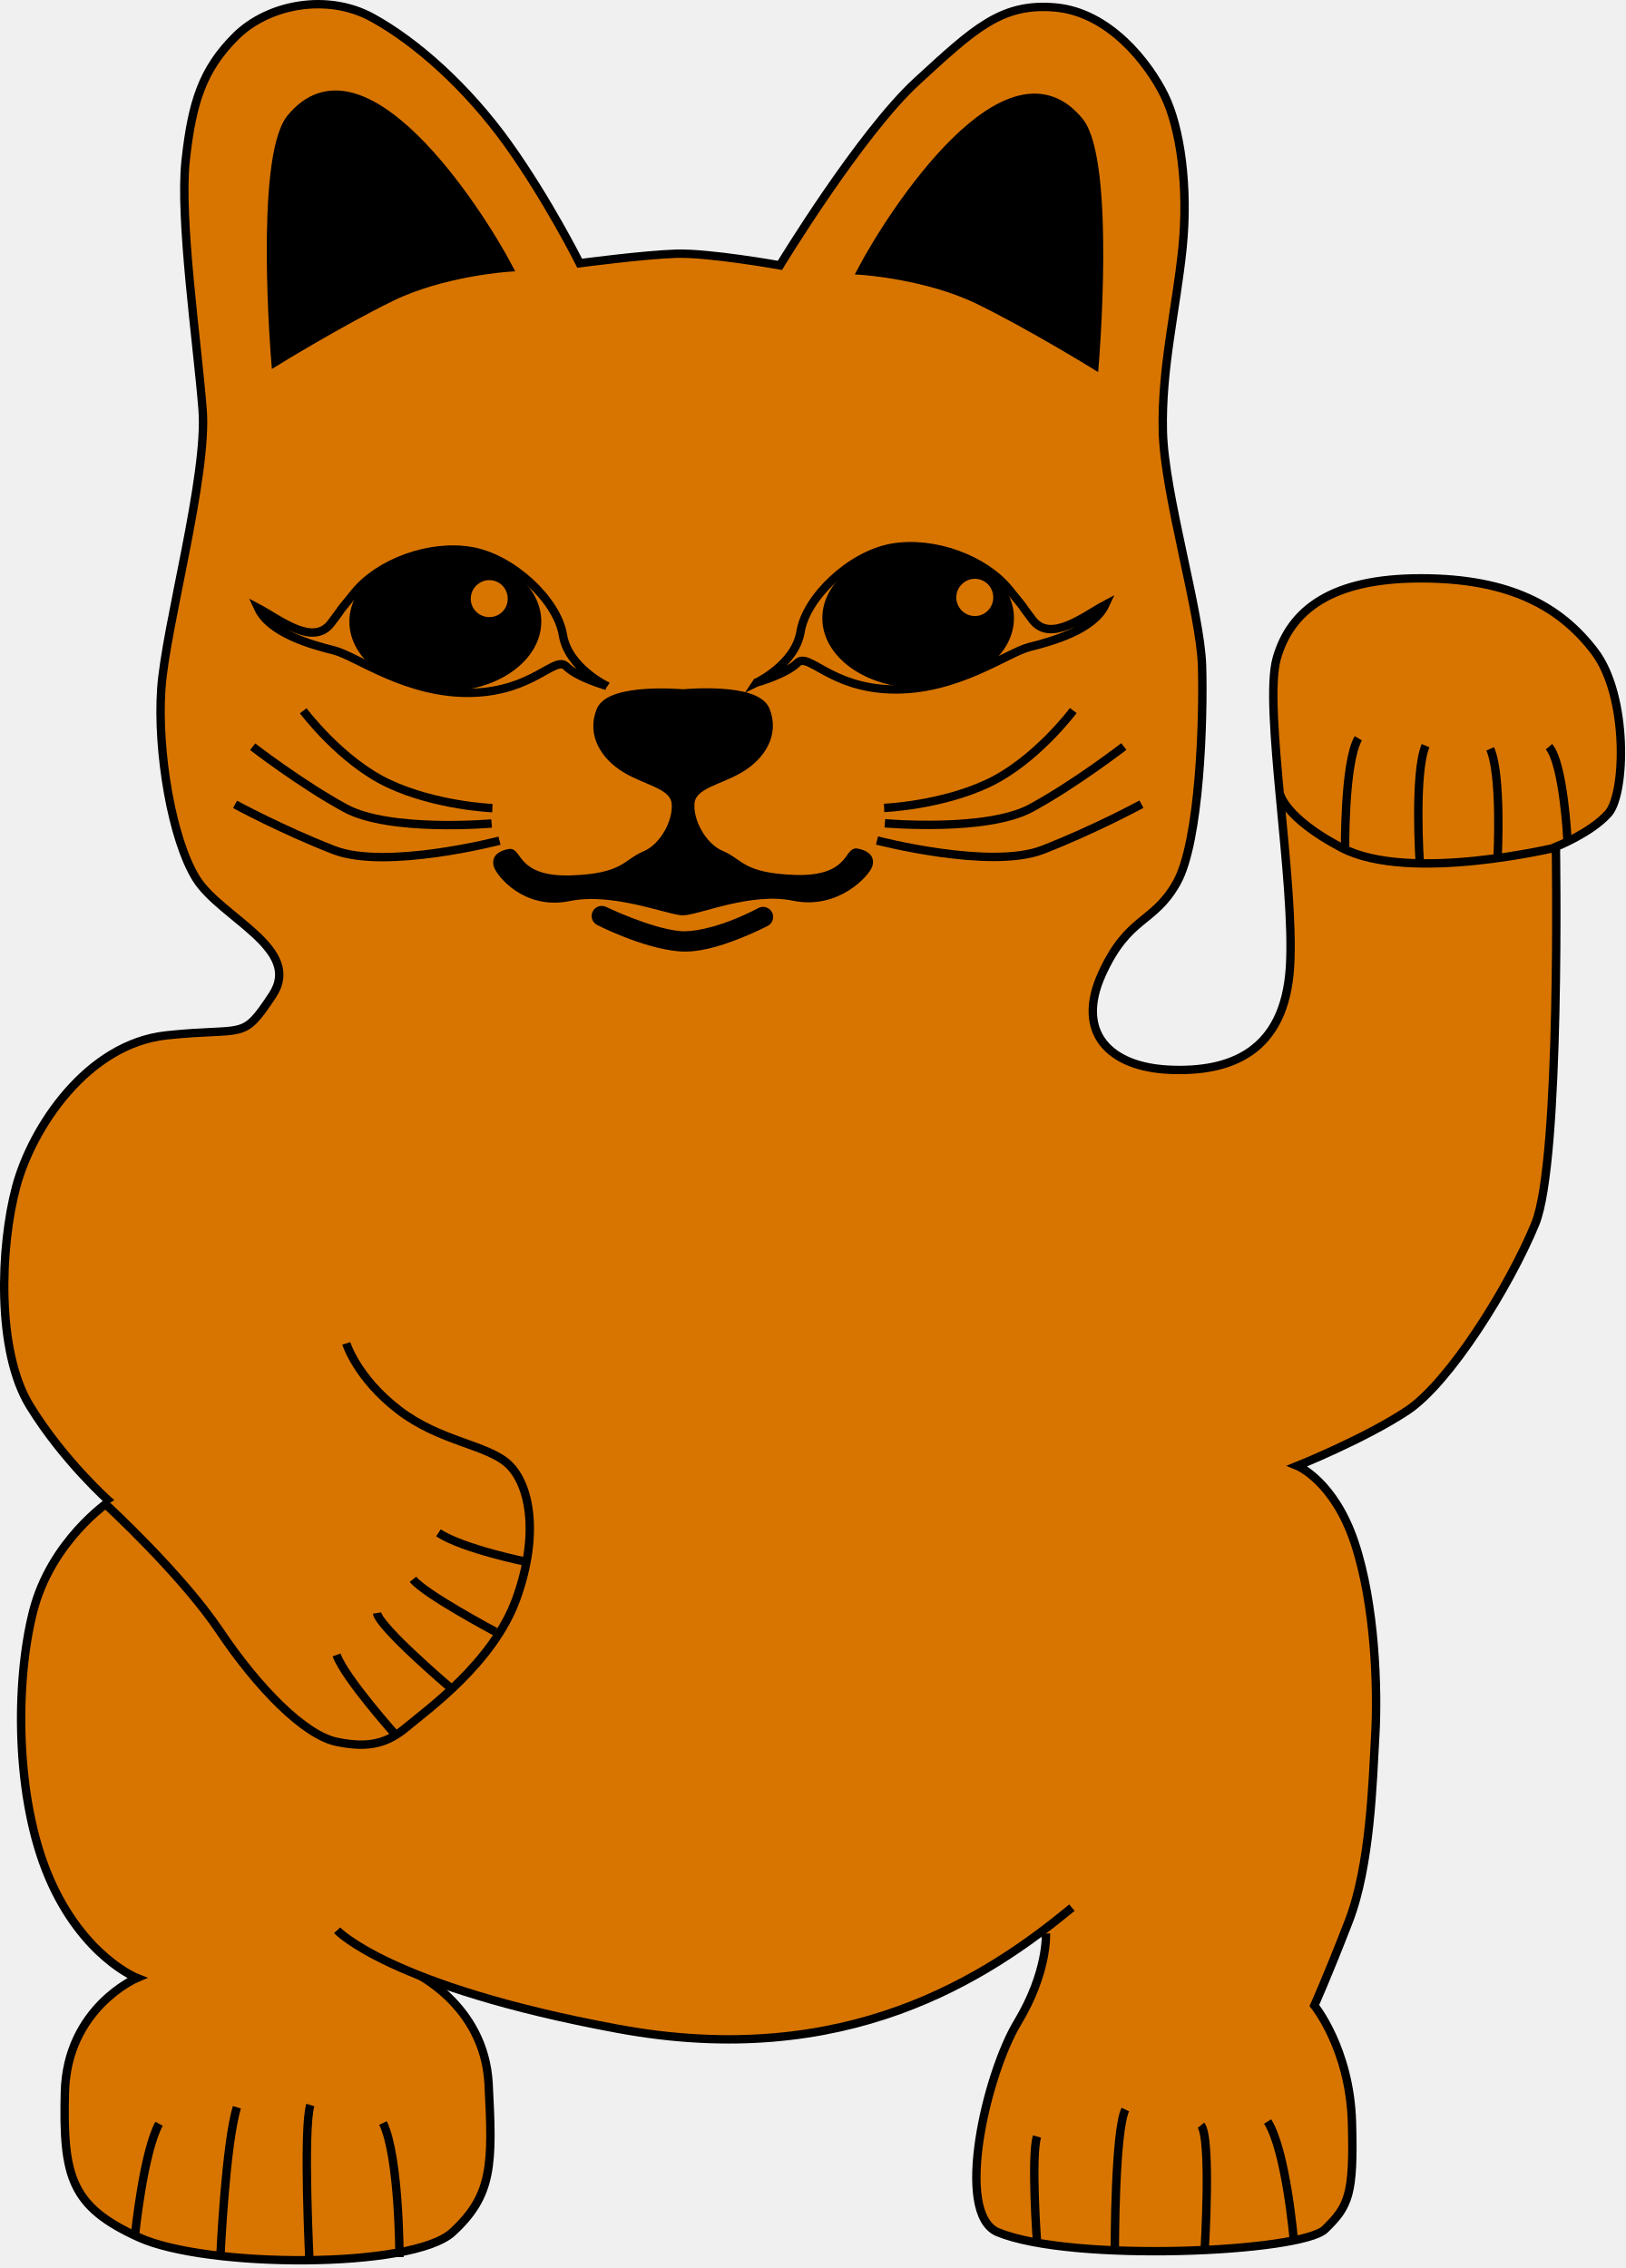
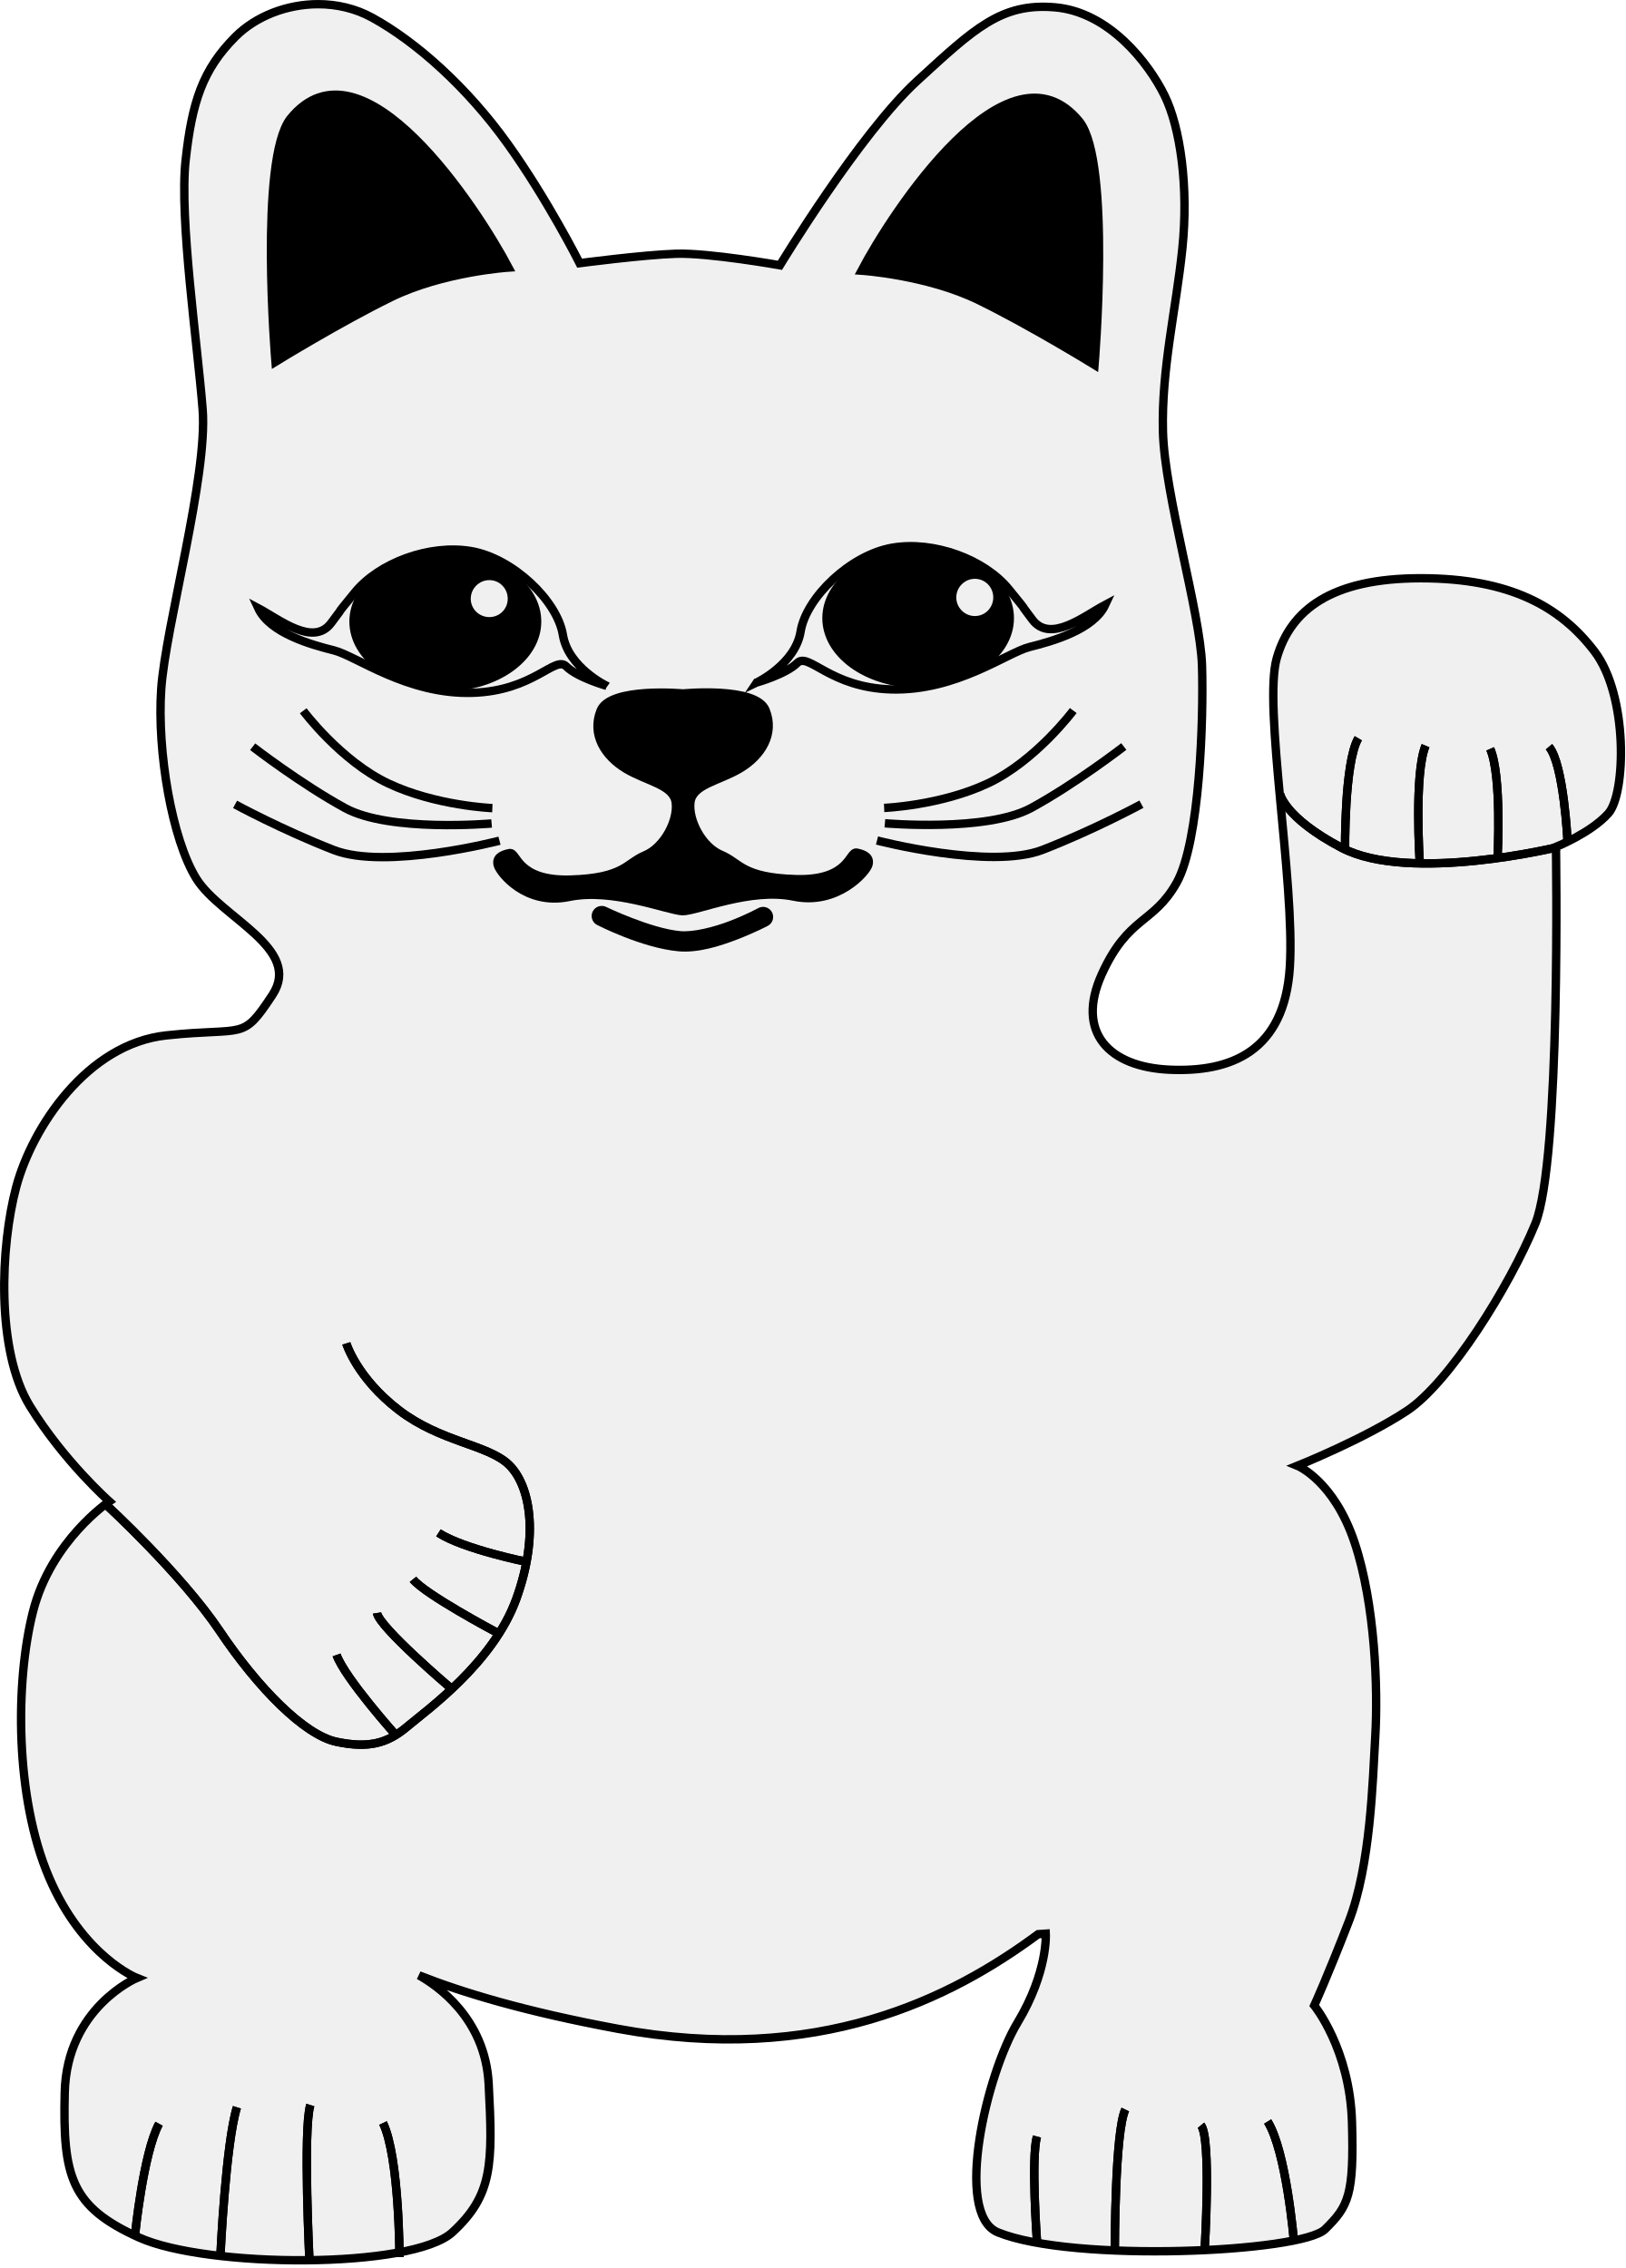
<svg xmlns="http://www.w3.org/2000/svg" width="193.711" height="270.392" id="svg2" version="1.1">
  <defs id="defs4" />
  <g id="layer1" transform="translate(-268.5428,-353.899)">
-     <g id="g3959" style="fill:#d87500;fill-opacity:1">
-       <path id="path3768" d="m 317.693,588.955 c 0,0 8.586,3.788 9.091,13.385 0.505,9.596 0.505,13.258 -4.293,17.678 -4.798,4.419 -29.294,4.293 -37.376,0.631 -8.081,-3.662 -9.091,-7.197 -8.839,-17.299 0.253,-10.102 8.586,-13.637 8.586,-13.637 0,0 -6.44,-2.525 -10.48,-11.996 -4.041,-9.47 -4.041,-23.233 -1.894,-31.694 2.147,-8.46 9.091,-13.132 9.091,-13.132 0,0 -5.43,-4.798 -9.47,-11.364 -4.041,-6.566 -3.536,-19.067 -1.641,-26.138 1.894,-7.071 8.46,-17.046 17.93,-18.056 9.47,-1.01 8.965,0.758 12.627,-4.798 3.662,-5.556 -6.187,-9.218 -9.091,-13.89 -2.904,-4.672 -4.672,-15.152 -4.167,-22.602 0.505,-7.45 5.556,-25.38 4.924,-33.335 -0.631,-7.955 -2.778,-22.728 -2.02,-29.673 0.758,-6.945 2.02,-10.859 5.935,-14.773 3.914,-3.914 10.985,-5.177 16.289,-2.273 5.303,2.904 11.364,8.334 16.162,15.026 4.798,6.692 8.586,14.268 8.586,14.268 0,0 7.576,-1.01 11.49,-1.136 3.914,-0.126 12.374,1.389 12.374,1.389 0,0 9.533,-15.72 16.352,-21.971 6.819,-6.25 10.038,-9.344 16.478,-8.776 6.44,0.568 11.112,6.629 13.006,10.48 1.894,3.851 2.904,10.922 2.147,18.246 -0.758,7.324 -2.525,14.332 -2.336,21.845 0.189,7.513 4.483,21.592 4.672,27.905 0.189,6.313 -0.253,20.961 -3.03,25.885 -2.778,4.924 -5.745,3.914 -8.902,10.859 -3.157,6.945 0.821,11.112 8.081,11.427 7.26,0.316 13.7,-2.147 14.332,-12.248 0.631,-10.102 -3.22,-31.062 -1.578,-36.807 1.641,-5.745 6.503,-9.533 17.173,-9.533 10.67,0 16.668,3.409 20.708,8.713 4.041,5.303 3.725,16.983 1.641,19.319 -2.083,2.336 -6.25,3.977 -6.25,3.977 0,0 0.631,37.439 -2.462,44.952 -3.094,7.513 -10.228,18.94 -15.279,22.286 -5.051,3.346 -13.069,6.566 -13.069,6.566 0,0 4.356,1.768 6.819,9.155 2.462,7.387 2.778,17.488 2.462,22.981 -0.316,5.493 -0.568,15.468 -3.157,22.16 -2.589,6.692 -4.104,10.038 -4.104,10.038 0,0 4.23,5.177 4.483,13.89 0.253,8.713 -0.393,10.032 -3.205,12.782 -2.812,2.75 -30.102,4.026 -39.032,0.35 -5.24,-2.273 -1.296,-18.905 2.365,-24.976 3.661,-6.071 3.393,-10.625 3.393,-10.625" style="fill:#d87500;stroke:#000000;stroke-width:1px;stroke-linecap:butt;stroke-linejoin:miter;stroke-opacity:1;fill-opacity:1" />
-       <path id="path3791" d="m 421.104,448.5 c 0,0 0.482,2.855 7.361,6.472 8.108,4.263 25.914,-0.115 25.914,-0.115" style="fill:#d87500;stroke:#000000;stroke-width:1px;stroke-linecap:butt;stroke-linejoin:miter;stroke-opacity:1;fill-opacity:1" />
-       <path id="path3793" d="m 428.873,455.425 c 0,0 -0.126,-10.607 1.578,-13.511" style="fill:#d87500;stroke:#000000;stroke-width:1px;stroke-linecap:butt;stroke-linejoin:miter;stroke-opacity:1;fill-opacity:1" />
-       <path id="path3795" d="m 437.775,456.751 c 0,0 -0.694,-10.67 0.694,-13.953" style="fill:#d87500;stroke:#000000;stroke-width:1px;stroke-linecap:butt;stroke-linejoin:miter;stroke-opacity:1;fill-opacity:1" />
-       <path id="path3797" d="m 447.056,455.993 c 0,0 0.505,-9.66 -0.884,-12.816" style="fill:#d87500;stroke:#000000;stroke-width:1px;stroke-linecap:butt;stroke-linejoin:miter;stroke-opacity:1;fill-opacity:1" />
-       <path id="path3799" d="m 455.389,454.162 c 0,0 -0.442,-9.155 -2.21,-11.238" style="fill:#d87500;stroke:#000000;stroke-width:1px;stroke-linecap:butt;stroke-linejoin:miter;stroke-opacity:1;fill-opacity:1" />
-       <path id="path3801" d="m 281.25,533.344 c 0,0 8.929,8.214 13.482,15 4.554,6.786 10.089,12.411 13.929,13.214 3.839,0.804 6.071,0.179 8.393,-1.786 2.321,-1.964 10.268,-7.589 13.036,-15.268 2.768,-7.679 1.607,-13.571 -0.893,-15.982 -2.5,-2.411 -8.125,-2.679 -13.125,-6.518 -5,-3.839 -6.25,-7.946 -6.25,-7.946" style="fill:#d87500;stroke:#000000;stroke-width:1px;stroke-linecap:butt;stroke-linejoin:miter;stroke-opacity:1;fill-opacity:1" />
-       <path id="path3803" d="m 331.429,540.13 c 0,0 -7.589,-1.518 -10.625,-3.482" style="fill:#d87500;stroke:#000000;stroke-width:1px;stroke-linecap:butt;stroke-linejoin:miter;stroke-opacity:1;fill-opacity:1" />
-       <path id="path3805" d="m 327.589,548.434 c 0,0 -8.393,-4.464 -9.821,-6.25" style="fill:#d87500;stroke:#000000;stroke-width:1px;stroke-linecap:butt;stroke-linejoin:miter;stroke-opacity:1;fill-opacity:1" />
-       <path id="path3807" d="m 322.143,555.041 c 0,0 -8.393,-7.143 -8.661,-8.839" style="fill:#d87500;stroke:#000000;stroke-width:1px;stroke-linecap:butt;stroke-linejoin:miter;stroke-opacity:1;fill-opacity:1" />
-       <path id="path3809" d="m 315.804,560.844 c 0,0 -6.161,-6.875 -7.143,-9.643" style="fill:#d87500;stroke:#000000;stroke-width:1px;stroke-linecap:butt;stroke-linejoin:miter;stroke-opacity:1;fill-opacity:1" />
-       <path id="path3811" d="m 308.728,584.03 c 0,0 6.187,6.692 33.461,11.743 27.188,5.035 44.025,-6.108 54.127,-14.442" style="fill:#d87500;stroke:#000000;stroke-width:1px;stroke-linecap:butt;stroke-linejoin:miter;stroke-opacity:1;fill-opacity:1" />
-       <path id="path3921" d="m 422.768,621.023 c 0,0 -0.893,-10.625 -3.125,-14.196" style="fill:#d87500;stroke:#000000;stroke-width:1px;stroke-linecap:butt;stroke-linejoin:miter;stroke-opacity:1;fill-opacity:1" />
-       <path id="path3923" d="m 412.143,622.005 c 0,0 0.804,-13.214 -0.446,-14.732" style="fill:#d87500;stroke:#000000;stroke-width:1px;stroke-linecap:butt;stroke-linejoin:miter;stroke-opacity:1;fill-opacity:1" />
-       <path id="path3925" d="m 401.429,621.916 c 0,0 0,-13.929 1.25,-16.518" style="fill:#d87500;stroke:#000000;stroke-width:1px;stroke-linecap:butt;stroke-linejoin:miter;stroke-opacity:1;fill-opacity:1" />
-       <path id="path3927" d="m 392.143,621.023 c 0,0 -0.714,-9.821 0,-12.411" style="fill:#d87500;stroke:#000000;stroke-width:1px;stroke-linecap:butt;stroke-linejoin:miter;stroke-opacity:1;fill-opacity:1" />
-       <path id="path3929" d="m 316.161,622.987 c 0,0 0,-11.875 -1.964,-15.982" style="fill:#d87500;stroke:#000000;stroke-width:1px;stroke-linecap:butt;stroke-linejoin:miter;stroke-opacity:1;fill-opacity:1" />
-       <path id="path3931" d="m 305.446,623.791 c 0,0 -0.804,-16.071 0.089,-18.929" style="fill:#d87500;stroke:#000000;stroke-width:1px;stroke-linecap:butt;stroke-linejoin:miter;stroke-opacity:1;fill-opacity:1" />
-       <path id="path3933" d="m 294.821,622.719 c 0,0 0.625,-13.304 1.964,-17.589" style="fill:#d87500;stroke:#000000;stroke-width:1px;stroke-linecap:butt;stroke-linejoin:miter;stroke-opacity:1;fill-opacity:1" />
-       <path id="path3935" d="m 284.643,620.309 c 0,0 0.982,-9.732 2.857,-13.214" style="fill:#d87500;stroke:#000000;stroke-width:1px;stroke-linecap:butt;stroke-linejoin:miter;stroke-opacity:1;fill-opacity:1" />
+     <path style="fill:#ffffff;fill-opacity:1" d="m 257.949,345.993 0,293.969 231.812,0 0,-293.969 -231.812,0 z m 48.5,8.406 c 2.226,-0.003 4.449,0.505 6.438,1.594 5.303,2.904 11.358,8.339 16.156,15.031 4.798,6.692 8.594,14.25 8.594,14.25 0,0 7.586,-0.999 11.5,-1.125 3.914,-0.126 12.375,1.375 12.375,1.375 0,0 9.525,-15.718 16.344,-21.969 6.819,-6.25 10.029,-9.349 16.469,-8.781 6.44,0.568 11.137,6.649 13.031,10.5 1.894,3.851 2.883,10.926 2.125,18.25 -0.758,7.324 -2.502,14.331 -2.312,21.844 0.189,7.513 4.467,21.593 4.656,27.906 0.189,6.313 -0.253,20.951 -3.031,25.875 -2.778,4.924 -5.75,3.93 -8.906,10.875 -3.157,6.945 0.833,11.091 8.094,11.406 7.26,0.316 13.681,-2.148 14.312,-12.25 0.631,-10.102 -3.204,-31.067 -1.562,-36.812 1.641,-5.745 6.487,-9.531 17.156,-9.531 10.67,0 16.678,3.415 20.719,8.719 4.041,5.303 3.74,16.977 1.656,19.312 -2.083,2.336 -6.25,4 -6.25,4 0,0 0.625,37.424 -2.469,44.938 -3.094,7.513 -10.23,18.935 -15.281,22.281 -5.051,3.346 -13.062,6.562 -13.062,6.562 0,0 4.35,1.77 6.812,9.156 2.463,7.387 2.784,17.507 2.469,23 -0.316,5.493 -0.568,15.464 -3.156,22.156 -2.589,6.692 -4.125,10.031 -4.125,10.031 0,0 4.247,5.194 4.5,13.906 0.253,8.713 -0.407,10.031 -3.219,12.781 -2.812,2.75 -30.101,4.019 -39.031,0.344 -5.24,-2.273 -1.286,-18.897 2.375,-24.969 3.661,-6.071 3.375,-10.625 3.375,-10.625 l -0.906,0.062 c -10.36,7.668 -26.233,15.7 -50.094,11.281 -11.043,-2.045 -18.601,-4.345 -23.719,-6.375 2.08,1.162 7.897,5.051 8.312,12.938 0.505,9.596 0.486,13.268 -4.312,17.688 -4.798,4.419 -29.294,4.287 -37.375,0.625 -8.081,-3.662 -9.096,-7.211 -8.844,-17.312 0.253,-10.102 8.594,-13.625 8.594,-13.625 0,0 -6.428,-2.53 -10.469,-12 -4.041,-9.47 -4.053,-23.227 -1.906,-31.688 2.147,-8.46 9.094,-13.125 9.094,-13.125 0,0 -5.428,-4.809 -9.469,-11.375 -4.041,-6.566 -3.519,-19.054 -1.625,-26.125 1.894,-7.071 8.436,-17.052 17.906,-18.062 9.47,-1.01 8.963,0.743 12.625,-4.812 3.662,-5.556 -6.158,-9.203 -9.062,-13.875 -2.904,-4.672 -4.693,-15.144 -4.188,-22.594 0.505,-7.45 5.569,-25.389 4.938,-33.344 -0.631,-7.955 -2.789,-22.743 -2.031,-29.688 0.758,-6.945 2.023,-10.836 5.938,-14.75 2.446,-2.446 6.133,-3.87 9.844,-3.875 z" id="rect3926" />
+     <g id="g3959" style="color:#000000;fill:#d87500;fill-opacity:0;fill-rule:nonzero;stroke:#000000;stroke-width:1px;stroke-linecap:butt;stroke-linejoin:miter;stroke-miterlimit:4;stroke-opacity:1;stroke-dasharray:none;stroke-dashoffset:0;marker:none;visibility:visible;display:inline;overflow:visible;enable-background:accumulate">
+       <path style="color:#000000;fill:#d87500;fill-opacity:0;fill-rule:nonzero;stroke:#000000;stroke-width:1px;stroke-linecap:butt;stroke-linejoin:miter;stroke-miterlimit:4;stroke-opacity:1;stroke-dasharray:none;stroke-dashoffset:0;marker:none;visibility:visible;display:inline;overflow:visible;enable-background:accumulate" d="m 37.906,0.5 c -3.71,0.005 -7.397,1.429 -9.844,3.875 -3.914,3.914 -5.18,7.805 -5.938,14.75 -0.758,6.945 1.4,21.733 2.031,29.688 0.631,7.955 -4.432,25.894 -4.938,33.344 -0.505,7.45 1.283,17.922 4.188,22.594 2.904,4.672 12.724,8.319 9.062,13.875 -3.662,5.556 -3.155,3.802 -12.625,4.812 -9.47,1.01 -16.012,10.991 -17.906,18.062 -1.894,7.071 -2.416,19.559 1.625,26.125 4.041,6.566 9.469,11.375 9.469,11.375 0,0 -6.947,4.665 -9.094,13.125 -2.147,8.46 -2.134,22.217 1.906,31.688 4.041,9.47 10.469,12 10.469,12 0,0 -8.341,3.523 -8.594,13.625 -0.253,10.102 0.763,13.651 8.844,17.312 8.081,3.662 32.577,3.794 37.375,-0.625 4.798,-4.419 4.818,-8.091 4.312,-17.688 -0.415,-7.886 -6.233,-11.775 -8.312,-12.938 5.118,2.03 12.676,4.33 23.719,6.375 23.86,4.419 39.734,-3.614 50.094,-11.281 l 0.906,-0.062 c 0,0 0.286,4.554 -3.375,10.625 -3.661,6.071 -7.615,22.696 -2.375,24.969 8.93,3.676 36.22,2.406 39.031,-0.344 2.812,-2.75 3.471,-4.069 3.219,-12.781 -0.253,-8.713 -4.5,-13.906 -4.5,-13.906 0,0 1.536,-3.339 4.125,-10.031 2.589,-6.692 2.841,-16.664 3.156,-22.156 0.316,-5.493 -0.006,-15.613 -2.469,-23 -2.462,-7.387 -6.812,-9.156 -6.812,-9.156 0,0 8.012,-3.216 13.062,-6.562 5.051,-3.346 12.188,-14.768 15.281,-22.281 3.094,-7.513 2.469,-44.938 2.469,-44.938 0,0 4.167,-1.664 6.25,-4 2.083,-2.336 2.384,-14.009 -1.656,-19.312 -4.041,-5.303 -10.049,-8.719 -20.719,-8.719 -10.67,0 -15.515,3.786 -17.156,9.531 -1.641,5.745 2.194,26.711 1.562,36.812 -0.631,10.102 -7.052,12.566 -14.312,12.25 -7.26,-0.316 -11.25,-4.461 -8.094,-11.406 3.157,-6.945 6.128,-5.951 8.906,-10.875 2.778,-4.924 3.221,-19.562 3.031,-25.875 -0.189,-6.313 -4.467,-20.393 -4.656,-27.906 -0.189,-7.513 1.555,-14.52 2.312,-21.844 0.758,-7.324 -0.231,-14.399 -2.125,-18.25 -1.894,-3.851 -6.592,-9.932 -13.031,-10.5 -6.44,-0.568 -9.65,2.531 -16.469,8.781 -6.819,6.25 -16.344,21.969 -16.344,21.969 0,0 -8.461,-1.501 -12.375,-1.375 -3.914,0.126 -11.5,1.125 -11.5,1.125 0,0 -3.796,-7.558 -8.594,-14.25 C 55.702,10.433 49.647,4.998 44.344,2.094 42.355,1.005 40.132,0.497 37.906,0.5 z" transform="translate(268.5428,353.899)" id="path3768" />
+       <path id="path3791" d="m 421.104,448.5 c 0,0 0.482,2.855 7.361,6.472 8.108,4.263 25.914,-0.115 25.914,-0.115" style="color:#000000;fill:#d87500;fill-opacity:0;fill-rule:nonzero;stroke:#000000;stroke-width:1px;stroke-linecap:butt;stroke-linejoin:miter;stroke-miterlimit:4;stroke-opacity:1;stroke-dasharray:none;stroke-dashoffset:0;marker:none;visibility:visible;display:inline;overflow:visible;enable-background:accumulate" />
+       <path id="path3793" d="m 428.873,455.425 c 0,0 -0.126,-10.607 1.578,-13.511" style="color:#000000;fill:#d87500;fill-opacity:0;fill-rule:nonzero;stroke:#000000;stroke-width:1px;stroke-linecap:butt;stroke-linejoin:miter;stroke-miterlimit:4;stroke-opacity:1;stroke-dasharray:none;stroke-dashoffset:0;marker:none;visibility:visible;display:inline;overflow:visible;enable-background:accumulate" />
+       <path id="path3795" d="m 437.775,456.751 c 0,0 -0.694,-10.67 0.694,-13.953" style="color:#000000;fill:#d87500;fill-opacity:0;fill-rule:nonzero;stroke:#000000;stroke-width:1px;stroke-linecap:butt;stroke-linejoin:miter;stroke-miterlimit:4;stroke-opacity:1;stroke-dasharray:none;stroke-dashoffset:0;marker:none;visibility:visible;display:inline;overflow:visible;enable-background:accumulate" />
+       <path id="path3797" d="m 447.056,455.993 c 0,0 0.505,-9.66 -0.884,-12.816" style="color:#000000;fill:#d87500;fill-opacity:0;fill-rule:nonzero;stroke:#000000;stroke-width:1px;stroke-linecap:butt;stroke-linejoin:miter;stroke-miterlimit:4;stroke-opacity:1;stroke-dasharray:none;stroke-dashoffset:0;marker:none;visibility:visible;display:inline;overflow:visible;enable-background:accumulate" />
+       <path id="path3799" d="m 455.389,454.162 c 0,0 -0.442,-9.155 -2.21,-11.238" style="color:#000000;fill:#d87500;fill-opacity:0;fill-rule:nonzero;stroke:#000000;stroke-width:1px;stroke-linecap:butt;stroke-linejoin:miter;stroke-miterlimit:4;stroke-opacity:1;stroke-dasharray:none;stroke-dashoffset:0;marker:none;visibility:visible;display:inline;overflow:visible;enable-background:accumulate" />
+       <path id="path3801" d="m 281.25,533.344 c 0,0 8.929,8.214 13.482,15 4.554,6.786 10.089,12.411 13.929,13.214 3.839,0.804 6.071,0.179 8.393,-1.786 2.321,-1.964 10.268,-7.589 13.036,-15.268 2.768,-7.679 1.607,-13.571 -0.893,-15.982 -2.5,-2.411 -8.125,-2.679 -13.125,-6.518 -5,-3.839 -6.25,-7.946 -6.25,-7.946" style="color:#000000;fill:#d87500;fill-opacity:0;fill-rule:nonzero;stroke:#000000;stroke-width:1px;stroke-linecap:butt;stroke-linejoin:miter;stroke-miterlimit:4;stroke-opacity:1;stroke-dasharray:none;stroke-dashoffset:0;marker:none;visibility:visible;display:inline;overflow:visible;enable-background:accumulate" />
+       <path id="path3803" d="m 331.429,540.13 c 0,0 -7.589,-1.518 -10.625,-3.482" style="color:#000000;fill:#d87500;fill-opacity:0;fill-rule:nonzero;stroke:#000000;stroke-width:1px;stroke-linecap:butt;stroke-linejoin:miter;stroke-miterlimit:4;stroke-opacity:1;stroke-dasharray:none;stroke-dashoffset:0;marker:none;visibility:visible;display:inline;overflow:visible;enable-background:accumulate" />
+       <path id="path3805" d="m 327.589,548.434 c 0,0 -8.393,-4.464 -9.821,-6.25" style="color:#000000;fill:#d87500;fill-opacity:0;fill-rule:nonzero;stroke:#000000;stroke-width:1px;stroke-linecap:butt;stroke-linejoin:miter;stroke-miterlimit:4;stroke-opacity:1;stroke-dasharray:none;stroke-dashoffset:0;marker:none;visibility:visible;display:inline;overflow:visible;enable-background:accumulate" />
+       <path id="path3807" d="m 322.143,555.041 c 0,0 -8.393,-7.143 -8.661,-8.839" style="color:#000000;fill:#d87500;fill-opacity:0;fill-rule:nonzero;stroke:#000000;stroke-width:1px;stroke-linecap:butt;stroke-linejoin:miter;stroke-miterlimit:4;stroke-opacity:1;stroke-dasharray:none;stroke-dashoffset:0;marker:none;visibility:visible;display:inline;overflow:visible;enable-background:accumulate" />
+       <path id="path3809" d="m 315.804,560.844 c 0,0 -6.161,-6.875 -7.143,-9.643" style="color:#000000;fill:#d87500;fill-opacity:0;fill-rule:nonzero;stroke:#000000;stroke-width:1px;stroke-linecap:butt;stroke-linejoin:miter;stroke-miterlimit:4;stroke-opacity:1;stroke-dasharray:none;stroke-dashoffset:0;marker:none;visibility:visible;display:inline;overflow:visible;enable-background:accumulate" />
+       <path id="path3921" d="m 422.768,621.023 c 0,0 -0.893,-10.625 -3.125,-14.196" style="color:#000000;fill:#d87500;fill-opacity:0;fill-rule:nonzero;stroke:#000000;stroke-width:1px;stroke-linecap:butt;stroke-linejoin:miter;stroke-miterlimit:4;stroke-opacity:1;stroke-dasharray:none;stroke-dashoffset:0;marker:none;visibility:visible;display:inline;overflow:visible;enable-background:accumulate" />
+       <path id="path3923" d="m 412.143,622.005 c 0,0 0.804,-13.214 -0.446,-14.732" style="color:#000000;fill:#d87500;fill-opacity:0;fill-rule:nonzero;stroke:#000000;stroke-width:1px;stroke-linecap:butt;stroke-linejoin:miter;stroke-miterlimit:4;stroke-opacity:1;stroke-dasharray:none;stroke-dashoffset:0;marker:none;visibility:visible;display:inline;overflow:visible;enable-background:accumulate" />
+       <path id="path3925" d="m 401.429,621.916 c 0,0 0,-13.929 1.25,-16.518" style="color:#000000;fill:#d87500;fill-opacity:0;fill-rule:nonzero;stroke:#000000;stroke-width:1px;stroke-linecap:butt;stroke-linejoin:miter;stroke-miterlimit:4;stroke-opacity:1;stroke-dasharray:none;stroke-dashoffset:0;marker:none;visibility:visible;display:inline;overflow:visible;enable-background:accumulate" />
+       <path id="path3927" d="m 392.143,621.023 c 0,0 -0.714,-9.821 0,-12.411" style="color:#000000;fill:#d87500;fill-opacity:0;fill-rule:nonzero;stroke:#000000;stroke-width:1px;stroke-linecap:butt;stroke-linejoin:miter;stroke-miterlimit:4;stroke-opacity:1;stroke-dasharray:none;stroke-dashoffset:0;marker:none;visibility:visible;display:inline;overflow:visible;enable-background:accumulate" />
+       <path id="path3929" d="m 316.161,622.987 c 0,0 0,-11.875 -1.964,-15.982" style="color:#000000;fill:#d87500;fill-opacity:0;fill-rule:nonzero;stroke:#000000;stroke-width:1px;stroke-linecap:butt;stroke-linejoin:miter;stroke-miterlimit:4;stroke-opacity:1;stroke-dasharray:none;stroke-dashoffset:0;marker:none;visibility:visible;display:inline;overflow:visible;enable-background:accumulate" />
+       <path id="path3931" d="m 305.446,623.791 c 0,0 -0.804,-16.071 0.089,-18.929" style="color:#000000;fill:#d87500;fill-opacity:0;fill-rule:nonzero;stroke:#000000;stroke-width:1px;stroke-linecap:butt;stroke-linejoin:miter;stroke-miterlimit:4;stroke-opacity:1;stroke-dasharray:none;stroke-dashoffset:0;marker:none;visibility:visible;display:inline;overflow:visible;enable-background:accumulate" />
+       <path id="path3933" d="m 294.821,622.719 c 0,0 0.625,-13.304 1.964,-17.589" style="color:#000000;fill:#d87500;fill-opacity:0;fill-rule:nonzero;stroke:#000000;stroke-width:1px;stroke-linecap:butt;stroke-linejoin:miter;stroke-miterlimit:4;stroke-opacity:1;stroke-dasharray:none;stroke-dashoffset:0;marker:none;visibility:visible;display:inline;overflow:visible;enable-background:accumulate" />
+       <path id="path3935" d="m 284.643,620.309 c 0,0 0.982,-9.732 2.857,-13.214" style="color:#000000;fill:#d87500;fill-opacity:0;fill-rule:nonzero;stroke:#000000;stroke-width:1px;stroke-linecap:butt;stroke-linejoin:miter;stroke-miterlimit:4;stroke-opacity:1;stroke-dasharray:none;stroke-dashoffset:0;marker:none;visibility:visible;display:inline;overflow:visible;enable-background:accumulate" />
    </g>
    <path style="fill:#000000;fill-opacity:1;stroke:#000000;stroke-width:1px;stroke-linecap:butt;stroke-linejoin:miter;stroke-opacity:1" d="m 371.231,386.167 c 0,0 7.829,0.505 14.016,3.536 6.187,3.03 13.763,7.702 13.763,7.702 0,0 2.02,-24.054 -1.768,-28.979 -8.532,-10.548 -22.398,10.884 -26.011,17.741 z" id="path3813" />
    <path style="fill:#000000;fill-opacity:1;stroke:#000000;stroke-width:1px;stroke-linecap:butt;stroke-linejoin:miter;stroke-opacity:1" d="m 329.159,385.798 c 0,0 -7.829,0.505 -14.016,3.536 -6.187,3.03 -13.763,7.702 -13.763,7.702 0,0 -2.02,-24.054 1.768,-28.979 8.532,-10.548 22.398,10.884 26.011,17.741 z" id="path3813-5" />
    <g id="g3896">
      <path id="path3833" d="m 358.75,435.264 c 0,0 4.588,-2.178 5.223,-6.071 0.67,-4.107 5.982,-9.152 10.938,-10 4.955,-0.848 10.982,1.384 13.884,4.955 2.902,3.571 0.569,0.682 2.813,3.638 2.142,2.821 6.127,-0.427 8.683,-1.786 -1.378,2.982 -6.346,4.363 -9.025,5.033 -2.679,0.67 -8.721,5.28 -16.489,5.056 -7.316,-0.21 -9.866,-4.487 -11.205,-3.147 -1.339,1.339 -4.821,2.321 -4.821,2.321 z" style="fill:none;stroke:#000000;stroke-width:1px;stroke-linecap:butt;stroke-linejoin:miter;stroke-opacity:1" />
      <path id="path3841" d="m 378,419.25 c -6.311,0 -11.438,3.741 -11.438,8.344 0,4.603 5.126,8.312 11.438,8.312 6.311,0 11.406,-3.71 11.406,-8.312 0,-4.603 -5.095,-8.344 -11.406,-8.344 z m 6.75,3.656 c 1.22,0 2.188,0.998 2.188,2.219 0,1.22 -0.967,2.219 -2.188,2.219 -1.22,0 -2.219,-0.998 -2.219,-2.219 0,-1.22 0.998,-2.219 2.219,-2.219 z" style="fill:#000000;fill-opacity:1;fill-rule:nonzero;stroke:none" />
    </g>
    <g id="g3917">
      <path id="path3833-0" d="m 340.862,435.67 c 0,0 -4.588,-2.178 -5.223,-6.071 -0.67,-4.107 -5.982,-9.152 -10.938,-10 -4.955,-0.848 -10.982,1.384 -13.884,4.955 -2.902,3.571 -0.569,0.682 -2.813,3.638 -2.142,2.821 -6.127,-0.427 -8.683,-1.786 1.378,2.982 6.346,4.363 9.025,5.033 2.679,0.67 8.721,5.28 16.489,5.056 7.316,-0.21 9.866,-4.487 11.205,-3.147 1.339,1.339 4.821,2.321 4.821,2.321 z" style="fill:none;stroke:#000000;stroke-width:1px;stroke-linecap:butt;stroke-linejoin:miter;stroke-opacity:1" />
      <path id="path3841-2" d="m 321.625,419.656 c -6.311,0 -11.438,3.741 -11.438,8.344 0,4.603 5.126,8.312 11.438,8.312 6.311,0 11.438,-3.71 11.438,-8.312 0,-4.603 -5.126,-8.344 -11.438,-8.344 z m 5.25,3.406 c 1.22,0 2.188,0.998 2.188,2.219 0,1.22 -0.967,2.188 -2.188,2.188 -1.22,0 -2.219,-0.967 -2.219,-2.188 0,-1.22 0.998,-2.219 2.219,-2.219 z" style="fill:#000000;fill-opacity:1;fill-rule:nonzero;stroke:none" />
    </g>
    <path style="fill:#000000;fill-opacity:1;stroke:#000000;stroke-width:1px;stroke-linecap:butt;stroke-linejoin:miter;stroke-opacity:1" d="m 336.375,460.831 c -5.177,1.073 -8.239,-2.888 -8.492,-3.772 -0.253,-0.884 0.442,-1.263 1.389,-1.452 0.947,-0.189 0.821,3.346 7.26,3.157 6.44,-0.189 6.629,-1.957 8.902,-2.904 2.273,-0.947 3.914,-4.104 3.662,-6.25 -0.253,-2.147 -3.409,-2.525 -5.935,-4.041 -2.525,-1.515 -4.167,-4.104 -3.03,-6.945 1.136,-2.841 9.836,-2.048 9.836,-2.048 0,0 8.699,-0.848 9.836,1.993 1.136,2.841 -0.505,5.43 -3.03,6.945 -2.525,1.515 -5.682,1.894 -5.935,4.041 -0.253,2.147 1.389,5.303 3.662,6.25 2.273,0.947 2.462,2.715 8.902,2.904 6.44,0.189 6.313,-3.346 7.26,-3.157 0.947,0.189 1.641,0.568 1.389,1.452 -0.253,0.884 -3.709,4.861 -8.886,3.788 -5.177,-1.073 -11.443,1.72 -13.269,1.74 -1.826,-0.107 -8.344,-2.774 -13.521,-1.701 z" id="path3983-6" />
    <path style="font-size:medium;font-style:normal;font-variant:normal;font-weight:normal;font-stretch:normal;text-indent:0;text-align:start;text-decoration:none;line-height:normal;letter-spacing:normal;word-spacing:normal;text-transform:none;direction:ltr;block-progression:tb;writing-mode:lr-tb;text-anchor:start;baseline-shift:baseline;color:#000000;fill:#000000;fill-opacity:1;stroke:none;stroke-width:2.4;marker:none;visibility:visible;display:inline;overflow:visible;enable-background:accumulate;font-family:Sans;-inkscape-font-specification:Sans" d="M 340.219,461.906 A 1.2,1.2 0 0 0 339.75,464.188 c 0,0 5.295,2.729 9.656,3.125 2.348,0.213 4.916,-0.607 7,-1.406 2.084,-0.799 3.656,-1.625 3.656,-1.625 a 1.202,1.202 0 1 0 -1.125,-2.125 c 0,0 -1.442,0.79 -3.375,1.531 -1.933,0.741 -4.356,1.362 -5.938,1.219 -3.496,-0.318 -8.812,-2.875 -8.812,-2.875 a 1.2,1.2 0 0 0 -0.594,-0.125 z" id="path4003" />
    <g id="g4017">
      <path id="path4009" d="m 373.929,450.219 c 0,0 6.741,-0.268 12.411,-2.946 5.67,-2.679 10.134,-8.661 10.134,-8.661" style="fill:none;stroke:#000000;stroke-width:1px;stroke-linecap:butt;stroke-linejoin:miter;stroke-opacity:1" />
      <path id="path4011" d="m 374.018,452.05 c 0,0 12.143,1.071 17.455,-1.83 5.312,-2.902 11.027,-7.321 11.027,-7.321" style="fill:none;stroke:#000000;stroke-width:1px;stroke-linecap:butt;stroke-linejoin:miter;stroke-opacity:1" />
      <path id="path4015" d="m 373.08,454.103 c 0,0 13.527,3.527 19.732,1.116 6.205,-2.411 11.786,-5.446 11.786,-5.446" style="fill:none;stroke:#000000;stroke-width:1px;stroke-linecap:butt;stroke-linejoin:miter;stroke-opacity:1" />
    </g>
    <g transform="matrix(-1,0,0,1,701.1607,0.024995)" id="g4017-1">
      <path id="path4009-1" d="m 373.929,450.219 c 0,0 6.741,-0.268 12.411,-2.946 5.67,-2.679 10.134,-8.661 10.134,-8.661" style="fill:none;stroke:#000000;stroke-width:1px;stroke-linecap:butt;stroke-linejoin:miter;stroke-opacity:1" />
      <path id="path4011-5" d="m 374.018,452.05 c 0,0 12.143,1.071 17.455,-1.83 5.312,-2.902 11.027,-7.321 11.027,-7.321" style="fill:none;stroke:#000000;stroke-width:1px;stroke-linecap:butt;stroke-linejoin:miter;stroke-opacity:1" />
      <path id="path4015-9" d="m 373.08,454.103 c 0,0 13.527,3.527 19.732,1.116 6.205,-2.411 11.786,-5.446 11.786,-5.446" style="fill:none;stroke:#000000;stroke-width:1px;stroke-linecap:butt;stroke-linejoin:miter;stroke-opacity:1" />
    </g>
+     <g style="color:#000000;fill:#d87500;fill-opacity:0;fill-rule:nonzero;stroke:#000000;stroke-width:1px;stroke-linecap:butt;stroke-linejoin:miter;stroke-miterlimit:4;stroke-opacity:1;stroke-dasharray:none;stroke-dashoffset:0;marker:none;visibility:visible;display:inline;overflow:visible;enable-background:accumulate" id="g4295">
+       <path style="color:#000000;fill:#d87500;fill-opacity:0;fill-rule:nonzero;stroke:#000000;stroke-width:1px;stroke-linecap:butt;stroke-linejoin:miter;stroke-miterlimit:4;stroke-opacity:1;stroke-dasharray:none;stroke-dashoffset:0;marker:none;visibility:visible;display:inline;overflow:visible;enable-background:accumulate" d="m 421.104,448.5 c 0,0 0.482,2.855 7.361,6.472 8.108,4.263 25.914,-0.115 25.914,-0.115" id="path4299" />
+       <path style="color:#000000;fill:#d87500;fill-opacity:0;fill-rule:nonzero;stroke:#000000;stroke-width:1px;stroke-linecap:butt;stroke-linejoin:miter;stroke-miterlimit:4;stroke-opacity:1;stroke-dasharray:none;stroke-dashoffset:0;marker:none;visibility:visible;display:inline;overflow:visible;enable-background:accumulate" d="m 428.873,455.425 c 0,0 -0.126,-10.607 1.578,-13.511" id="path4301" />
+       <path style="color:#000000;fill:#d87500;fill-opacity:0;fill-rule:nonzero;stroke:#000000;stroke-width:1px;stroke-linecap:butt;stroke-linejoin:miter;stroke-miterlimit:4;stroke-opacity:1;stroke-dasharray:none;stroke-dashoffset:0;marker:none;visibility:visible;display:inline;overflow:visible;enable-background:accumulate" d="m 437.775,456.751 c 0,0 -0.694,-10.67 0.694,-13.953" id="path4303" />
+       <path style="color:#000000;fill:#d87500;fill-opacity:0;fill-rule:nonzero;stroke:#000000;stroke-width:1px;stroke-linecap:butt;stroke-linejoin:miter;stroke-miterlimit:4;stroke-opacity:1;stroke-dasharray:none;stroke-dashoffset:0;marker:none;visibility:visible;display:inline;overflow:visible;enable-background:accumulate" d="m 447.056,455.993 c 0,0 0.505,-9.66 -0.884,-12.816" id="path4305" />
+       <path style="color:#000000;fill:#d87500;fill-opacity:0;fill-rule:nonzero;stroke:#000000;stroke-width:1px;stroke-linecap:butt;stroke-linejoin:miter;stroke-miterlimit:4;stroke-opacity:1;stroke-dasharray:none;stroke-dashoffset:0;marker:none;visibility:visible;display:inline;overflow:visible;enable-background:accumulate" d="m 455.389,454.162 c 0,0 -0.442,-9.155 -2.21,-11.238" id="path4307" />
+       <path style="color:#000000;fill:#d87500;fill-opacity:0;fill-rule:nonzero;stroke:#000000;stroke-width:1px;stroke-linecap:butt;stroke-linejoin:miter;stroke-miterlimit:4;stroke-opacity:1;stroke-dasharray:none;stroke-dashoffset:0;marker:none;visibility:visible;display:inline;overflow:visible;enable-background:accumulate" d="m 281.25,533.344 c 0,0 8.929,8.214 13.482,15 4.554,6.786 10.089,12.411 13.929,13.214 3.839,0.804 6.071,0.179 8.393,-1.786 2.321,-1.964 10.268,-7.589 13.036,-15.268 2.768,-7.679 1.607,-13.571 -0.893,-15.982 -2.5,-2.411 -8.125,-2.679 -13.125,-6.518 -5,-3.839 -6.25,-7.946 -6.25,-7.946" id="path4309" />
+       <path style="color:#000000;fill:#d87500;fill-opacity:0;fill-rule:nonzero;stroke:#000000;stroke-width:1px;stroke-linecap:butt;stroke-linejoin:miter;stroke-miterlimit:4;stroke-opacity:1;stroke-dasharray:none;stroke-dashoffset:0;marker:none;visibility:visible;display:inline;overflow:visible;enable-background:accumulate" d="m 331.429,540.13 c 0,0 -7.589,-1.518 -10.625,-3.482" id="path4311" />
+       <path style="color:#000000;fill:#d87500;fill-opacity:0;fill-rule:nonzero;stroke:#000000;stroke-width:1px;stroke-linecap:butt;stroke-linejoin:miter;stroke-miterlimit:4;stroke-opacity:1;stroke-dasharray:none;stroke-dashoffset:0;marker:none;visibility:visible;display:inline;overflow:visible;enable-background:accumulate" d="m 327.589,548.434 c 0,0 -8.393,-4.464 -9.821,-6.25" id="path4313" />
+       <path style="color:#000000;fill:#d87500;fill-opacity:0;fill-rule:nonzero;stroke:#000000;stroke-width:1px;stroke-linecap:butt;stroke-linejoin:miter;stroke-miterlimit:4;stroke-opacity:1;stroke-dasharray:none;stroke-dashoffset:0;marker:none;visibility:visible;display:inline;overflow:visible;enable-background:accumulate" d="m 322.143,555.041 c 0,0 -8.393,-7.143 -8.661,-8.839" id="path4315" />
+       <path style="color:#000000;fill:#d87500;fill-opacity:0;fill-rule:nonzero;stroke:#000000;stroke-width:1px;stroke-linecap:butt;stroke-linejoin:miter;stroke-miterlimit:4;stroke-opacity:1;stroke-dasharray:none;stroke-dashoffset:0;marker:none;visibility:visible;display:inline;overflow:visible;enable-background:accumulate" d="m 315.804,560.844 c 0,0 -6.161,-6.875 -7.143,-9.643" id="path4317" />
+       <path style="color:#000000;fill:#d87500;fill-opacity:0;fill-rule:nonzero;stroke:#000000;stroke-width:1px;stroke-linecap:butt;stroke-linejoin:miter;stroke-miterlimit:4;stroke-opacity:1;stroke-dasharray:none;stroke-dashoffset:0;marker:none;visibility:visible;display:inline;overflow:visible;enable-background:accumulate" d="m 422.768,621.023 c 0,0 -0.893,-10.625 -3.125,-14.196" id="path4319" />
+       <path style="color:#000000;fill:#d87500;fill-opacity:0;fill-rule:nonzero;stroke:#000000;stroke-width:1px;stroke-linecap:butt;stroke-linejoin:miter;stroke-miterlimit:4;stroke-opacity:1;stroke-dasharray:none;stroke-dashoffset:0;marker:none;visibility:visible;display:inline;overflow:visible;enable-background:accumulate" d="m 412.143,622.005 c 0,0 0.804,-13.214 -0.446,-14.732" id="path4321" />
+       <path style="color:#000000;fill:#d87500;fill-opacity:0;fill-rule:nonzero;stroke:#000000;stroke-width:1px;stroke-linecap:butt;stroke-linejoin:miter;stroke-miterlimit:4;stroke-opacity:1;stroke-dasharray:none;stroke-dashoffset:0;marker:none;visibility:visible;display:inline;overflow:visible;enable-background:accumulate" d="m 401.429,621.916 c 0,0 0,-13.929 1.25,-16.518" id="path4323" />
+       <path style="color:#000000;fill:#d87500;fill-opacity:0;fill-rule:nonzero;stroke:#000000;stroke-width:1px;stroke-linecap:butt;stroke-linejoin:miter;stroke-miterlimit:4;stroke-opacity:1;stroke-dasharray:none;stroke-dashoffset:0;marker:none;visibility:visible;display:inline;overflow:visible;enable-background:accumulate" d="m 392.143,621.023 c 0,0 -0.714,-9.821 0,-12.411" id="path4325" />
+       <path style="color:#000000;fill:#d87500;fill-opacity:0;fill-rule:nonzero;stroke:#000000;stroke-width:1px;stroke-linecap:butt;stroke-linejoin:miter;stroke-miterlimit:4;stroke-opacity:1;stroke-dasharray:none;stroke-dashoffset:0;marker:none;visibility:visible;display:inline;overflow:visible;enable-background:accumulate" d="m 316.161,622.987 c 0,0 0,-11.875 -1.964,-15.982" id="path4327" />
+       <path style="color:#000000;fill:#d87500;fill-opacity:0;fill-rule:nonzero;stroke:#000000;stroke-width:1px;stroke-linecap:butt;stroke-linejoin:miter;stroke-miterlimit:4;stroke-opacity:1;stroke-dasharray:none;stroke-dashoffset:0;marker:none;visibility:visible;display:inline;overflow:visible;enable-background:accumulate" d="m 305.446,623.791 c 0,0 -0.804,-16.071 0.089,-18.929" id="path4329" />
+       <path style="color:#000000;fill:#d87500;fill-opacity:0;fill-rule:nonzero;stroke:#000000;stroke-width:1px;stroke-linecap:butt;stroke-linejoin:miter;stroke-miterlimit:4;stroke-opacity:1;stroke-dasharray:none;stroke-dashoffset:0;marker:none;visibility:visible;display:inline;overflow:visible;enable-background:accumulate" d="m 294.821,622.719 c 0,0 0.625,-13.304 1.964,-17.589" id="path4331" />
+       <path style="color:#000000;fill:#d87500;fill-opacity:0;fill-rule:nonzero;stroke:#000000;stroke-width:1px;stroke-linecap:butt;stroke-linejoin:miter;stroke-miterlimit:4;stroke-opacity:1;stroke-dasharray:none;stroke-dashoffset:0;marker:none;visibility:visible;display:inline;overflow:visible;enable-background:accumulate" d="m 284.643,620.309 c 0,0 0.982,-9.732 2.857,-13.214" id="path4333" />
+     </g>
  </g>
</svg>
